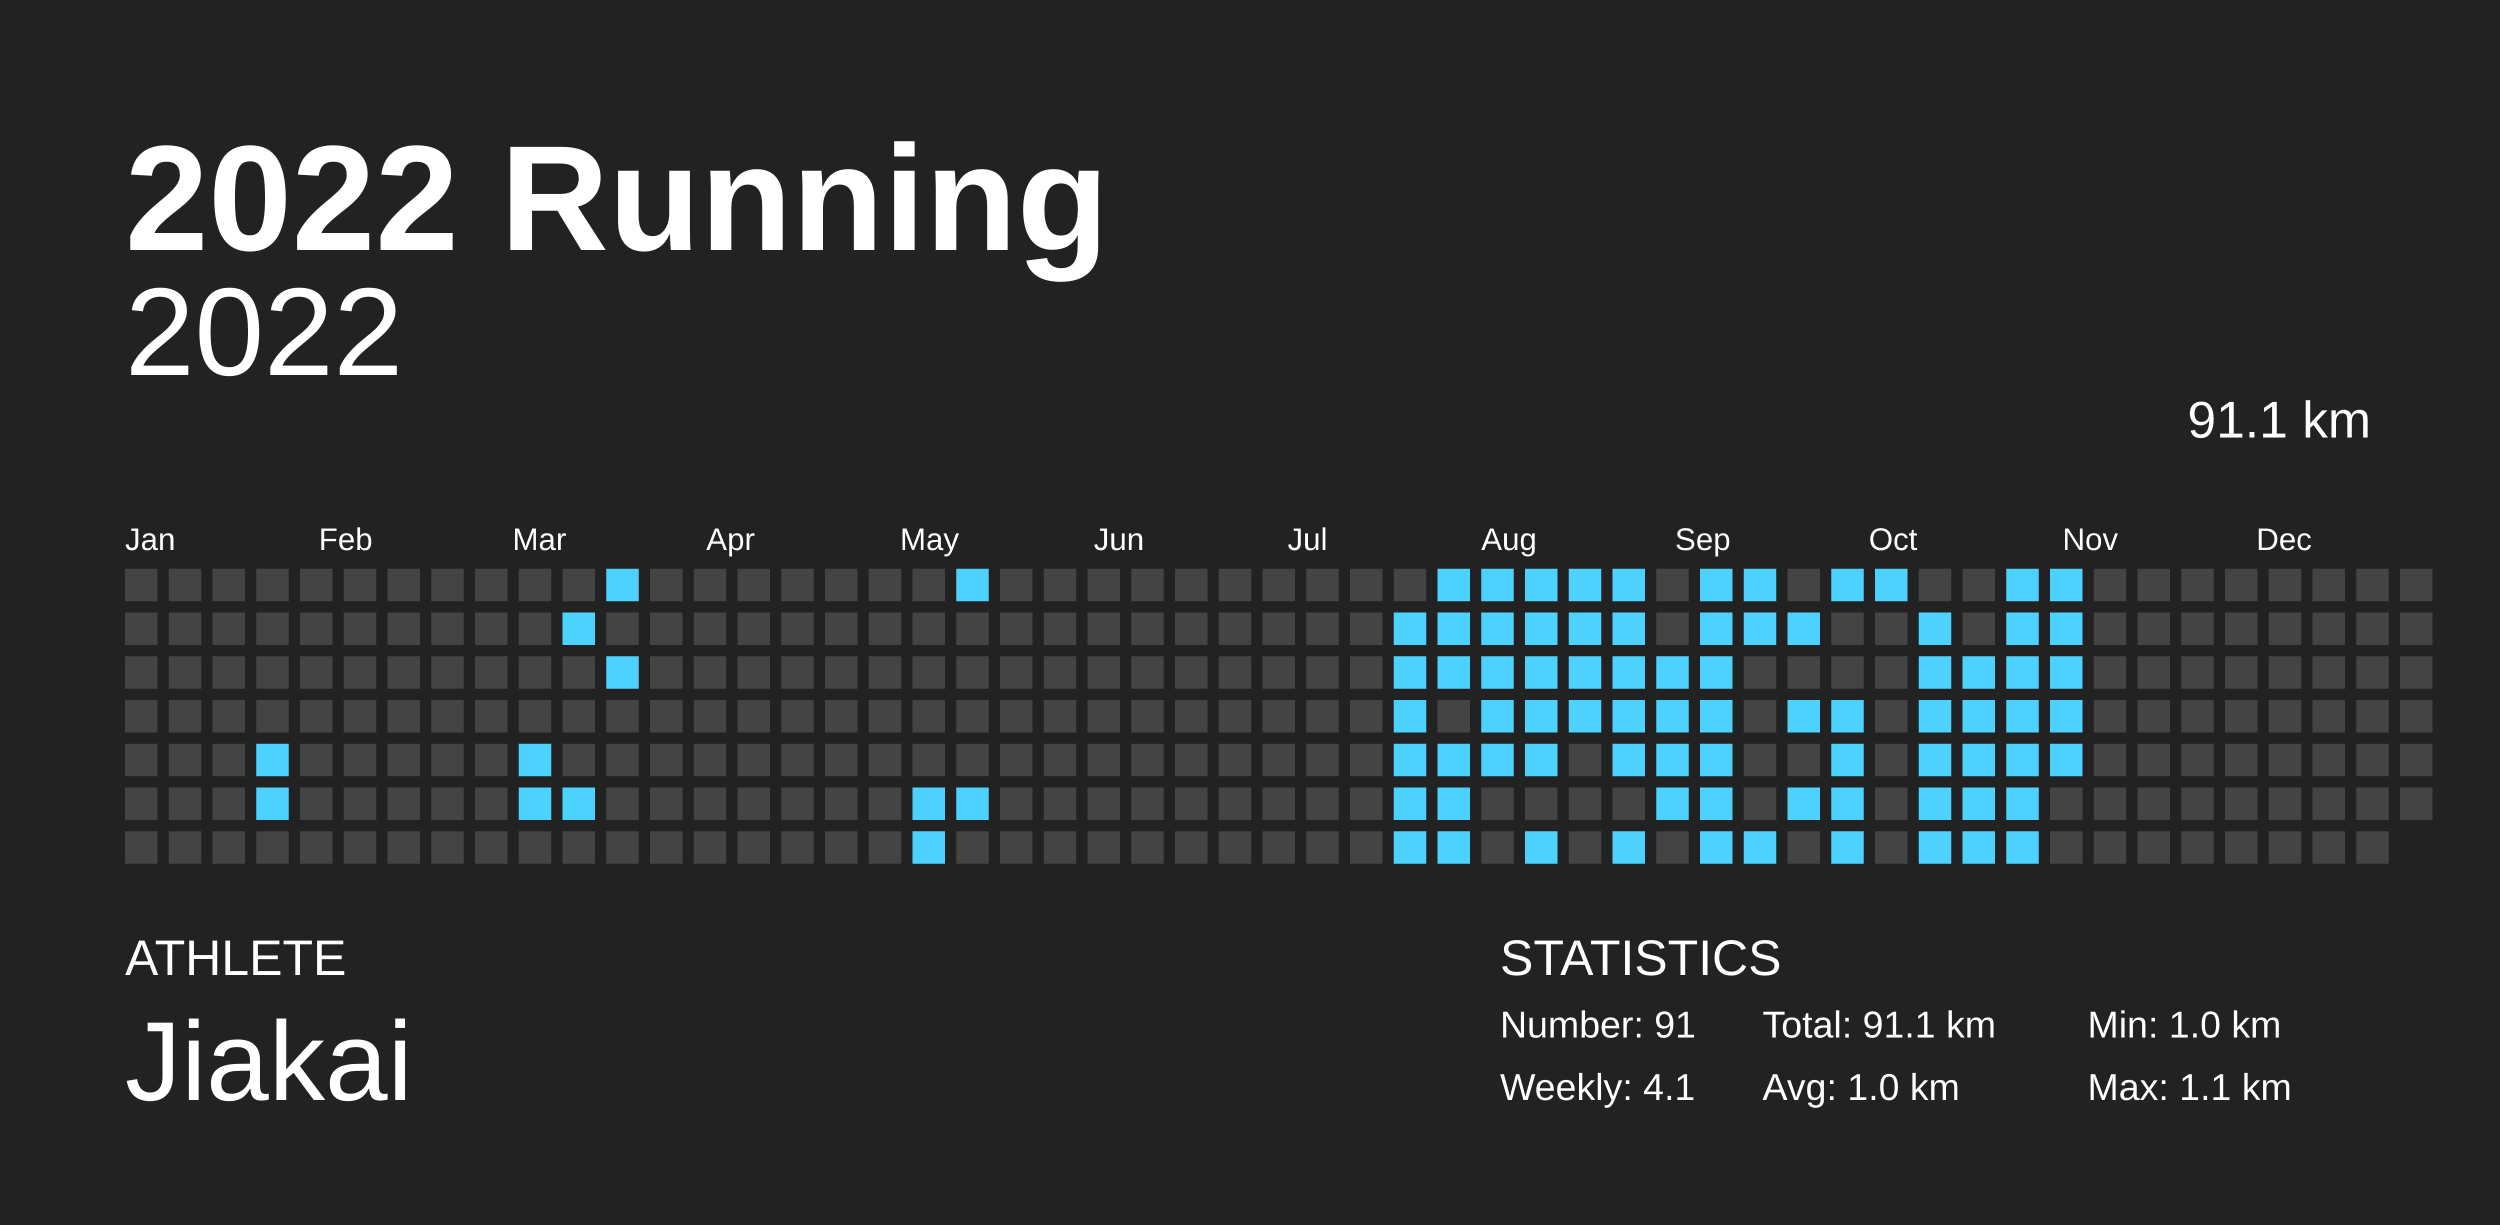
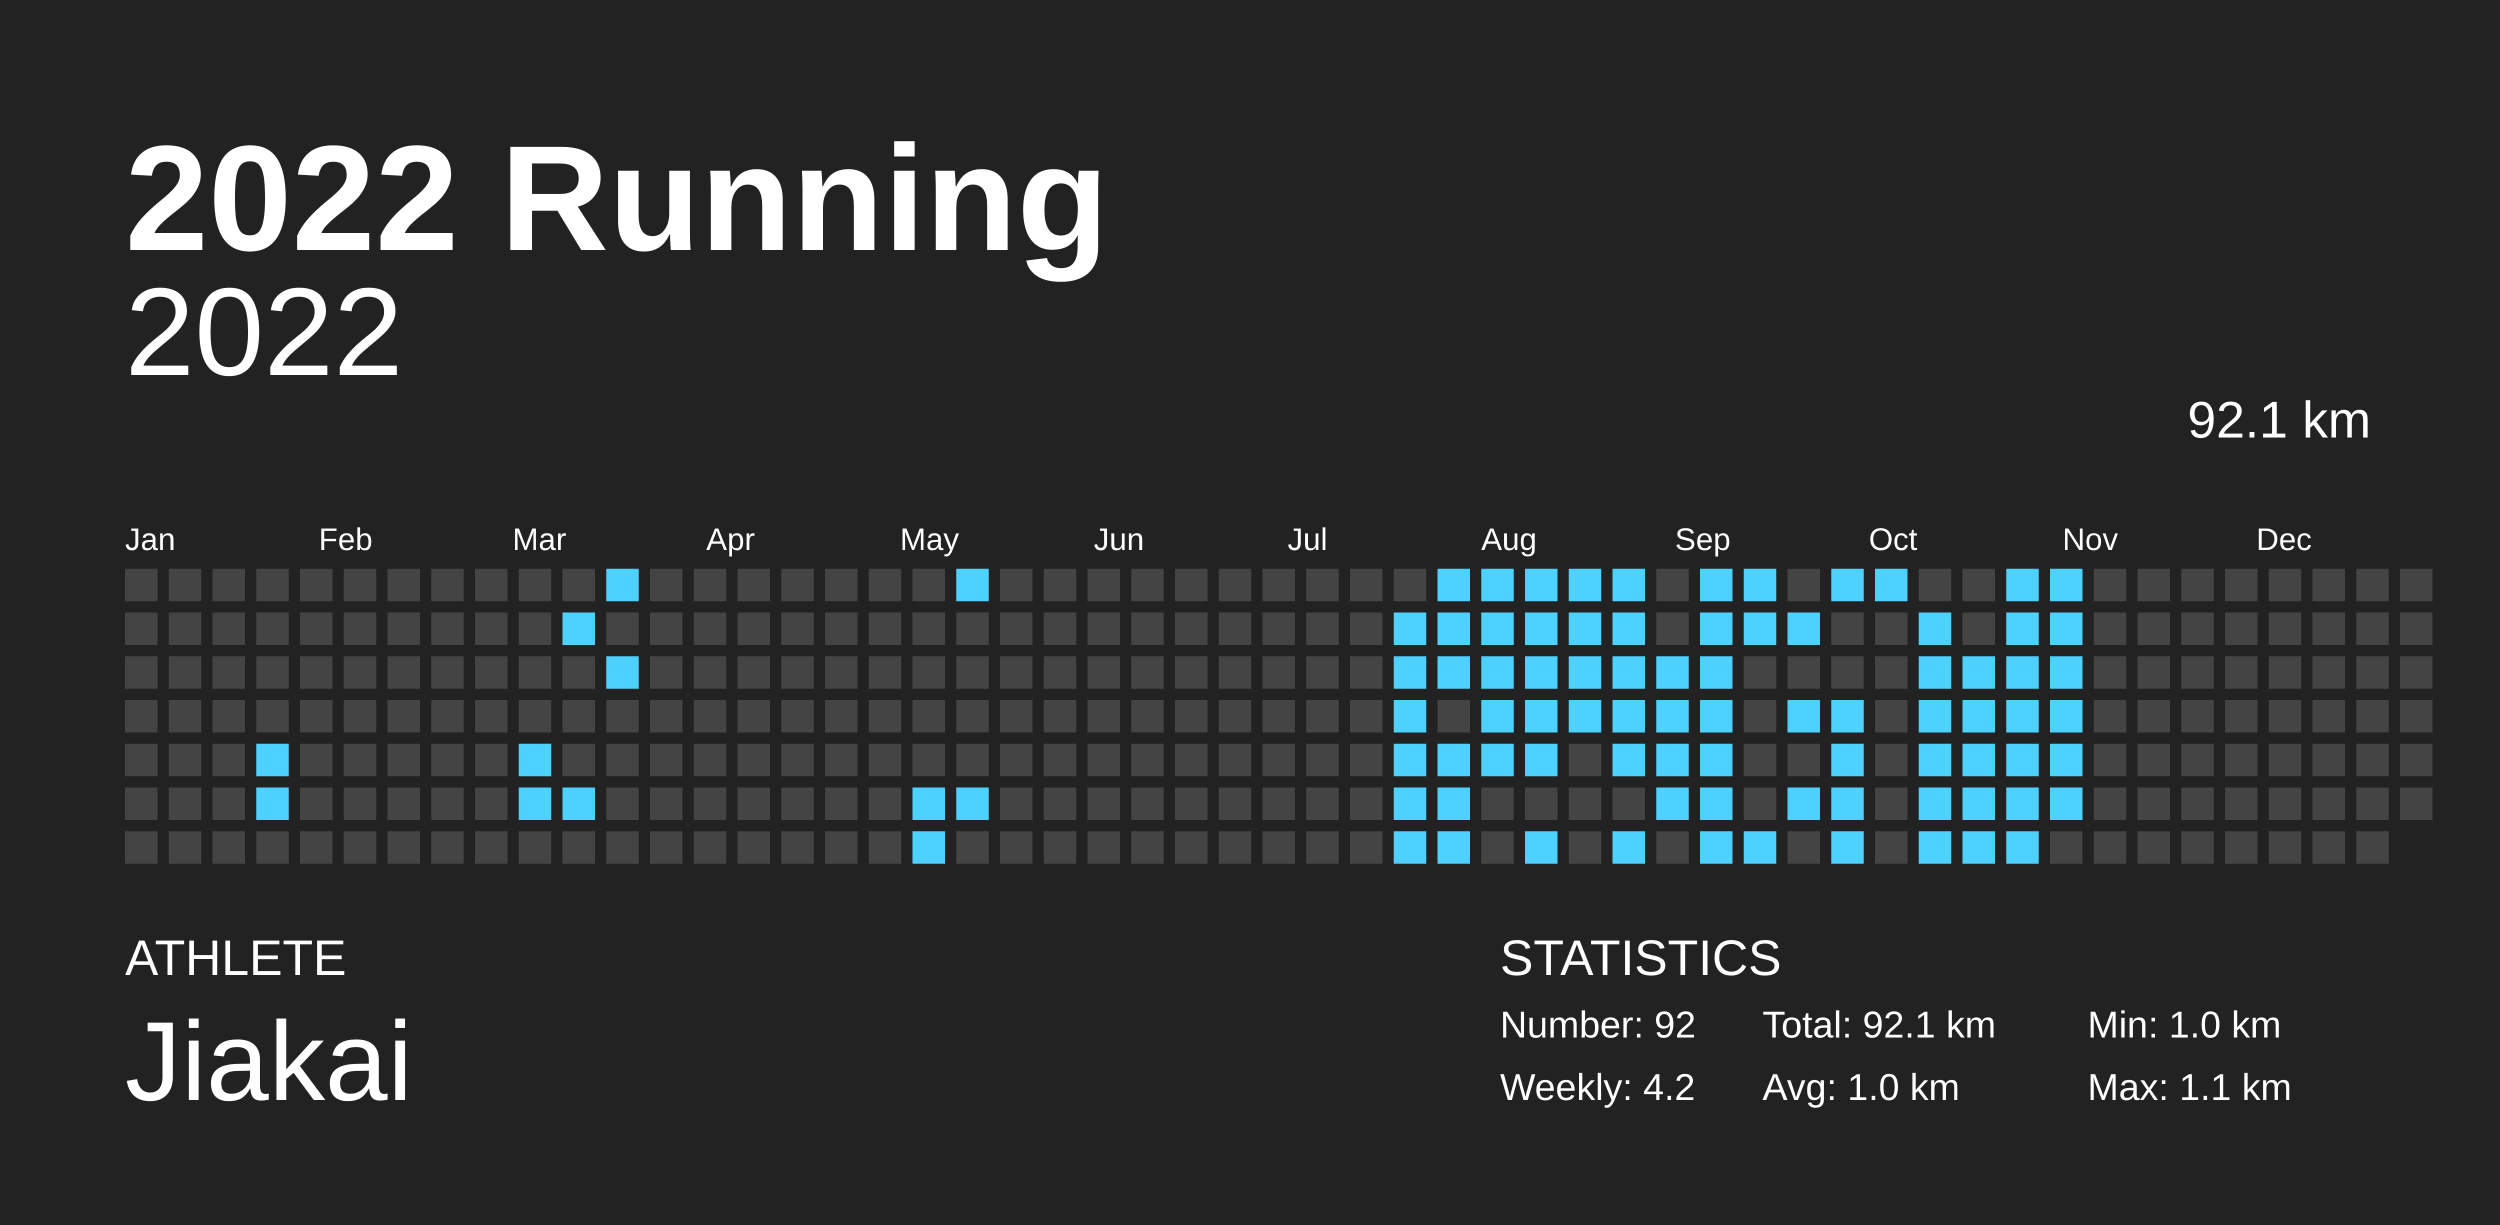
<svg xmlns="http://www.w3.org/2000/svg" baseProfile="full" height="98mm" version="1.1" viewBox="0,0,200,98" width="200mm">
  <defs />
  <rect fill="#222222" height="98" width="200" x="0" y="0" />
  <text fill="#FFFFFF" style="font-size:12px; font-family:Arial; font-weight:bold;" x="10" y="20">2022 Running</text>
  <text fill="#FFFFFF" style="font-size:4px; font-family:Arial" x="10" y="78">ATHLETE</text>
  <text fill="#FFFFFF" style="font-size:9px; font-family:Arial" x="10" y="88">Jiakai</text>
  <text fill="#FFFFFF" style="font-size:4px; font-family:Arial" x="120" y="78">STATISTICS</text>
-   <text fill="#FFFFFF" style="font-size:3px; font-family:Arial" x="120" y="83">Number: 91</text>
-   <text fill="#FFFFFF" style="font-size:3px; font-family:Arial" x="120" y="88">Weekly: 4.1</text>
-   <text fill="#FFFFFF" style="font-size:3px; font-family:Arial" x="141" y="83">Total: 91.1 km</text>
+   <text fill="#FFFFFF" style="font-size:3px; font-family:Arial" x="120" y="83">Number: 92</text>
+   <text fill="#FFFFFF" style="font-size:3px; font-family:Arial" x="120" y="88">Weekly: 4.2</text>
+   <text fill="#FFFFFF" style="font-size:3px; font-family:Arial" x="141" y="83">Total: 92.1 km</text>
  <text fill="#FFFFFF" style="font-size:3px; font-family:Arial" x="141" y="88">Avg: 1.0 km</text>
  <text fill="#FFFFFF" style="font-size:3px; font-family:Arial" x="167" y="83">Min: 1.0 km</text>
  <text fill="#FFFFFF" style="font-size:3px; font-family:Arial" x="167" y="88">Max: 1.1 km</text>
  <text alignment-baseline="hanging" fill="#FFFFFF" style="font-size:10.0px; font-family:Arial;" x="10" y="30">2022</text>
-   <text alignment-baseline="hanging" fill="#FFFFFF" style="font-size:4.125px; font-family:Arial;" x="175" y="35">91.1 km</text>
+   <text alignment-baseline="hanging" fill="#FFFFFF" style="font-size:4.125px; font-family:Arial;" x="175" y="35">92.1 km</text>
  <text fill="#FFFFFF" style="font-size:2.5px; font-family:Arial" x="10.0" y="44">Jan</text>
  <text fill="#FFFFFF" style="font-size:2.5px; font-family:Arial" x="25.5" y="44">Feb</text>
  <text fill="#FFFFFF" style="font-size:2.5px; font-family:Arial" x="41.0" y="44">Mar</text>
  <text fill="#FFFFFF" style="font-size:2.5px; font-family:Arial" x="56.5" y="44">Apr</text>
  <text fill="#FFFFFF" style="font-size:2.5px; font-family:Arial" x="72.0" y="44">May</text>
  <text fill="#FFFFFF" style="font-size:2.5px; font-family:Arial" x="87.5" y="44">Jun</text>
  <text fill="#FFFFFF" style="font-size:2.5px; font-family:Arial" x="103.0" y="44">Jul</text>
  <text fill="#FFFFFF" style="font-size:2.5px; font-family:Arial" x="118.5" y="44">Aug</text>
  <text fill="#FFFFFF" style="font-size:2.5px; font-family:Arial" x="134.0" y="44">Sep</text>
  <text fill="#FFFFFF" style="font-size:2.5px; font-family:Arial" x="149.5" y="44">Oct</text>
  <text fill="#FFFFFF" style="font-size:2.5px; font-family:Arial" x="165.0" y="44">Nov</text>
  <text fill="#FFFFFF" style="font-size:2.5px; font-family:Arial" x="180.5" y="44">Dec</text>
  <rect fill="#444444" height="2.6" width="2.6" x="10.0" y="45.5" />
  <rect fill="#444444" height="2.6" width="2.6" x="10.0" y="49.0" />
  <rect fill="#444444" height="2.6" width="2.6" x="10.0" y="52.5" />
  <rect fill="#444444" height="2.6" width="2.6" x="10.0" y="56.0" />
  <rect fill="#444444" height="2.6" width="2.6" x="10.0" y="59.5" />
  <rect fill="#444444" height="2.6" width="2.6" x="10.0" y="63.0" />
  <rect fill="#444444" height="2.6" width="2.6" x="10.0" y="66.5" />
  <rect fill="#444444" height="2.6" width="2.6" x="13.5" y="45.5" />
  <rect fill="#444444" height="2.6" width="2.6" x="13.5" y="49.0" />
  <rect fill="#444444" height="2.6" width="2.6" x="13.5" y="52.5" />
  <rect fill="#444444" height="2.6" width="2.6" x="13.5" y="56.0" />
  <rect fill="#444444" height="2.6" width="2.6" x="13.5" y="59.5" />
  <rect fill="#444444" height="2.6" width="2.6" x="13.5" y="63.0" />
  <rect fill="#444444" height="2.6" width="2.6" x="13.5" y="66.5" />
  <rect fill="#444444" height="2.6" width="2.6" x="17.0" y="45.5" />
  <rect fill="#444444" height="2.6" width="2.6" x="17.0" y="49.0" />
  <rect fill="#444444" height="2.6" width="2.6" x="17.0" y="52.5" />
  <rect fill="#444444" height="2.6" width="2.6" x="17.0" y="56.0" />
  <rect fill="#444444" height="2.6" width="2.6" x="17.0" y="59.5" />
  <rect fill="#444444" height="2.6" width="2.6" x="17.0" y="63.0" />
  <rect fill="#444444" height="2.6" width="2.6" x="17.0" y="66.5" />
  <rect fill="#444444" height="2.6" width="2.6" x="20.5" y="45.5" />
  <rect fill="#444444" height="2.6" width="2.6" x="20.5" y="49.0" />
  <rect fill="#444444" height="2.6" width="2.6" x="20.5" y="52.5" />
  <rect fill="#444444" height="2.6" width="2.6" x="20.5" y="56.0" />
  <rect fill="#4dd2ff" height="2.6" width="2.6" x="20.5" y="59.5" />
  <rect fill="#4dd2ff" height="2.6" width="2.6" x="20.5" y="63.0" />
  <rect fill="#444444" height="2.6" width="2.6" x="20.5" y="66.5" />
  <rect fill="#444444" height="2.6" width="2.6" x="24.0" y="45.5" />
  <rect fill="#444444" height="2.6" width="2.6" x="24.0" y="49.0" />
  <rect fill="#444444" height="2.6" width="2.6" x="24.0" y="52.5" />
  <rect fill="#444444" height="2.6" width="2.6" x="24.0" y="56.0" />
  <rect fill="#444444" height="2.6" width="2.6" x="24.0" y="59.5" />
  <rect fill="#444444" height="2.6" width="2.6" x="24.0" y="63.0" />
  <rect fill="#444444" height="2.6" width="2.6" x="24.0" y="66.5" />
  <rect fill="#444444" height="2.6" width="2.6" x="27.5" y="45.5" />
  <rect fill="#444444" height="2.6" width="2.6" x="27.5" y="49.0" />
  <rect fill="#444444" height="2.6" width="2.6" x="27.5" y="52.5" />
  <rect fill="#444444" height="2.6" width="2.6" x="27.5" y="56.0" />
  <rect fill="#444444" height="2.6" width="2.6" x="27.5" y="59.5" />
  <rect fill="#444444" height="2.6" width="2.6" x="27.5" y="63.0" />
  <rect fill="#444444" height="2.6" width="2.6" x="27.5" y="66.5" />
  <rect fill="#444444" height="2.6" width="2.6" x="31.0" y="45.5" />
  <rect fill="#444444" height="2.6" width="2.6" x="31.0" y="49.0" />
  <rect fill="#444444" height="2.6" width="2.6" x="31.0" y="52.5" />
  <rect fill="#444444" height="2.6" width="2.6" x="31.0" y="56.0" />
  <rect fill="#444444" height="2.6" width="2.6" x="31.0" y="59.5" />
  <rect fill="#444444" height="2.6" width="2.6" x="31.0" y="63.0" />
  <rect fill="#444444" height="2.6" width="2.6" x="31.0" y="66.5" />
  <rect fill="#444444" height="2.6" width="2.6" x="34.5" y="45.5" />
  <rect fill="#444444" height="2.6" width="2.6" x="34.5" y="49.0" />
  <rect fill="#444444" height="2.6" width="2.6" x="34.5" y="52.5" />
  <rect fill="#444444" height="2.6" width="2.6" x="34.5" y="56.0" />
  <rect fill="#444444" height="2.6" width="2.6" x="34.5" y="59.5" />
  <rect fill="#444444" height="2.6" width="2.6" x="34.5" y="63.0" />
  <rect fill="#444444" height="2.6" width="2.6" x="34.5" y="66.5" />
  <rect fill="#444444" height="2.6" width="2.6" x="38.0" y="45.5" />
  <rect fill="#444444" height="2.6" width="2.6" x="38.0" y="49.0" />
  <rect fill="#444444" height="2.6" width="2.6" x="38.0" y="52.5" />
  <rect fill="#444444" height="2.6" width="2.6" x="38.0" y="56.0" />
  <rect fill="#444444" height="2.6" width="2.6" x="38.0" y="59.5" />
  <rect fill="#444444" height="2.6" width="2.6" x="38.0" y="63.0" />
  <rect fill="#444444" height="2.6" width="2.6" x="38.0" y="66.5" />
  <rect fill="#444444" height="2.6" width="2.6" x="41.5" y="45.5" />
  <rect fill="#444444" height="2.6" width="2.6" x="41.5" y="49.0" />
  <rect fill="#444444" height="2.6" width="2.6" x="41.5" y="52.5" />
  <rect fill="#444444" height="2.6" width="2.6" x="41.5" y="56.0" />
  <rect fill="#4dd2ff" height="2.6" width="2.6" x="41.5" y="59.5" />
  <rect fill="#4dd2ff" height="2.6" width="2.6" x="41.5" y="63.0" />
  <rect fill="#444444" height="2.6" width="2.6" x="41.5" y="66.5" />
  <rect fill="#444444" height="2.6" width="2.6" x="45.0" y="45.5" />
  <rect fill="#4dd2ff" height="2.6" width="2.6" x="45.0" y="49.0" />
  <rect fill="#444444" height="2.6" width="2.6" x="45.0" y="52.5" />
  <rect fill="#444444" height="2.6" width="2.6" x="45.0" y="56.0" />
  <rect fill="#444444" height="2.6" width="2.6" x="45.0" y="59.5" />
  <rect fill="#4dd2ff" height="2.6" width="2.6" x="45.0" y="63.0" />
  <rect fill="#444444" height="2.6" width="2.6" x="45.0" y="66.5" />
  <rect fill="#4dd2ff" height="2.6" width="2.6" x="48.5" y="45.5" />
  <rect fill="#444444" height="2.6" width="2.6" x="48.5" y="49.0" />
  <rect fill="#4dd2ff" height="2.6" width="2.6" x="48.5" y="52.5" />
  <rect fill="#444444" height="2.6" width="2.6" x="48.5" y="56.0" />
  <rect fill="#444444" height="2.6" width="2.6" x="48.5" y="59.5" />
  <rect fill="#444444" height="2.6" width="2.6" x="48.5" y="63.0" />
  <rect fill="#444444" height="2.6" width="2.6" x="48.5" y="66.5" />
  <rect fill="#444444" height="2.6" width="2.6" x="52.0" y="45.5" />
  <rect fill="#444444" height="2.6" width="2.6" x="52.0" y="49.0" />
  <rect fill="#444444" height="2.6" width="2.6" x="52.0" y="52.5" />
  <rect fill="#444444" height="2.6" width="2.6" x="52.0" y="56.0" />
  <rect fill="#444444" height="2.6" width="2.6" x="52.0" y="59.5" />
  <rect fill="#444444" height="2.6" width="2.6" x="52.0" y="63.0" />
  <rect fill="#444444" height="2.6" width="2.6" x="52.0" y="66.5" />
  <rect fill="#444444" height="2.6" width="2.6" x="55.5" y="45.5" />
  <rect fill="#444444" height="2.6" width="2.6" x="55.5" y="49.0" />
  <rect fill="#444444" height="2.6" width="2.6" x="55.5" y="52.5" />
  <rect fill="#444444" height="2.6" width="2.6" x="55.5" y="56.0" />
  <rect fill="#444444" height="2.6" width="2.6" x="55.5" y="59.5" />
  <rect fill="#444444" height="2.6" width="2.6" x="55.5" y="63.0" />
  <rect fill="#444444" height="2.6" width="2.6" x="55.5" y="66.5" />
  <rect fill="#444444" height="2.6" width="2.6" x="59.0" y="45.5" />
  <rect fill="#444444" height="2.6" width="2.6" x="59.0" y="49.0" />
  <rect fill="#444444" height="2.6" width="2.6" x="59.0" y="52.5" />
  <rect fill="#444444" height="2.6" width="2.6" x="59.0" y="56.0" />
  <rect fill="#444444" height="2.6" width="2.6" x="59.0" y="59.5" />
  <rect fill="#444444" height="2.6" width="2.6" x="59.0" y="63.0" />
  <rect fill="#444444" height="2.6" width="2.6" x="59.0" y="66.5" />
  <rect fill="#444444" height="2.6" width="2.6" x="62.5" y="45.5" />
  <rect fill="#444444" height="2.6" width="2.6" x="62.5" y="49.0" />
  <rect fill="#444444" height="2.6" width="2.6" x="62.5" y="52.5" />
  <rect fill="#444444" height="2.6" width="2.6" x="62.5" y="56.0" />
  <rect fill="#444444" height="2.6" width="2.6" x="62.5" y="59.5" />
  <rect fill="#444444" height="2.6" width="2.6" x="62.5" y="63.0" />
  <rect fill="#444444" height="2.6" width="2.6" x="62.5" y="66.5" />
  <rect fill="#444444" height="2.6" width="2.6" x="66.0" y="45.5" />
  <rect fill="#444444" height="2.6" width="2.6" x="66.0" y="49.0" />
  <rect fill="#444444" height="2.6" width="2.6" x="66.0" y="52.5" />
  <rect fill="#444444" height="2.6" width="2.6" x="66.0" y="56.0" />
  <rect fill="#444444" height="2.6" width="2.6" x="66.0" y="59.5" />
  <rect fill="#444444" height="2.6" width="2.6" x="66.0" y="63.0" />
  <rect fill="#444444" height="2.6" width="2.6" x="66.0" y="66.5" />
  <rect fill="#444444" height="2.6" width="2.6" x="69.5" y="45.5" />
  <rect fill="#444444" height="2.6" width="2.6" x="69.5" y="49.0" />
  <rect fill="#444444" height="2.6" width="2.6" x="69.5" y="52.5" />
  <rect fill="#444444" height="2.6" width="2.6" x="69.5" y="56.0" />
  <rect fill="#444444" height="2.6" width="2.6" x="69.5" y="59.5" />
  <rect fill="#444444" height="2.6" width="2.6" x="69.5" y="63.0" />
  <rect fill="#444444" height="2.6" width="2.6" x="69.5" y="66.5" />
  <rect fill="#444444" height="2.6" width="2.6" x="73.0" y="45.5" />
  <rect fill="#444444" height="2.6" width="2.6" x="73.0" y="49.0" />
  <rect fill="#444444" height="2.6" width="2.6" x="73.0" y="52.5" />
  <rect fill="#444444" height="2.6" width="2.6" x="73.0" y="56.0" />
  <rect fill="#444444" height="2.6" width="2.6" x="73.0" y="59.5" />
  <rect fill="#4dd2ff" height="2.6" width="2.6" x="73.0" y="63.0" />
  <rect fill="#4dd2ff" height="2.6" width="2.6" x="73.0" y="66.5" />
  <rect fill="#4dd2ff" height="2.6" width="2.6" x="76.5" y="45.5" />
  <rect fill="#444444" height="2.6" width="2.6" x="76.5" y="49.0" />
  <rect fill="#444444" height="2.6" width="2.6" x="76.5" y="52.5" />
  <rect fill="#444444" height="2.6" width="2.6" x="76.5" y="56.0" />
  <rect fill="#444444" height="2.6" width="2.6" x="76.5" y="59.5" />
  <rect fill="#4dd2ff" height="2.6" width="2.6" x="76.5" y="63.0" />
  <rect fill="#444444" height="2.6" width="2.6" x="76.5" y="66.5" />
  <rect fill="#444444" height="2.6" width="2.6" x="80.0" y="45.5" />
  <rect fill="#444444" height="2.6" width="2.6" x="80.0" y="49.0" />
  <rect fill="#444444" height="2.6" width="2.6" x="80.0" y="52.5" />
  <rect fill="#444444" height="2.6" width="2.6" x="80.0" y="56.0" />
  <rect fill="#444444" height="2.6" width="2.6" x="80.0" y="59.5" />
  <rect fill="#444444" height="2.6" width="2.6" x="80.0" y="63.0" />
  <rect fill="#444444" height="2.6" width="2.6" x="80.0" y="66.5" />
  <rect fill="#444444" height="2.6" width="2.6" x="83.5" y="45.5" />
  <rect fill="#444444" height="2.6" width="2.6" x="83.5" y="49.0" />
  <rect fill="#444444" height="2.6" width="2.6" x="83.5" y="52.5" />
  <rect fill="#444444" height="2.6" width="2.6" x="83.5" y="56.0" />
  <rect fill="#444444" height="2.6" width="2.6" x="83.5" y="59.5" />
  <rect fill="#444444" height="2.6" width="2.6" x="83.5" y="63.0" />
  <rect fill="#444444" height="2.6" width="2.6" x="83.5" y="66.5" />
  <rect fill="#444444" height="2.6" width="2.6" x="87.0" y="45.5" />
  <rect fill="#444444" height="2.6" width="2.6" x="87.0" y="49.0" />
  <rect fill="#444444" height="2.6" width="2.6" x="87.0" y="52.5" />
  <rect fill="#444444" height="2.6" width="2.6" x="87.0" y="56.0" />
  <rect fill="#444444" height="2.6" width="2.6" x="87.0" y="59.5" />
  <rect fill="#444444" height="2.6" width="2.6" x="87.0" y="63.0" />
  <rect fill="#444444" height="2.6" width="2.6" x="87.0" y="66.5" />
  <rect fill="#444444" height="2.6" width="2.6" x="90.5" y="45.5" />
  <rect fill="#444444" height="2.6" width="2.6" x="90.5" y="49.0" />
  <rect fill="#444444" height="2.6" width="2.6" x="90.5" y="52.5" />
  <rect fill="#444444" height="2.6" width="2.6" x="90.5" y="56.0" />
  <rect fill="#444444" height="2.6" width="2.6" x="90.5" y="59.5" />
  <rect fill="#444444" height="2.6" width="2.6" x="90.5" y="63.0" />
  <rect fill="#444444" height="2.6" width="2.6" x="90.5" y="66.5" />
  <rect fill="#444444" height="2.6" width="2.6" x="94.0" y="45.5" />
  <rect fill="#444444" height="2.6" width="2.6" x="94.0" y="49.0" />
  <rect fill="#444444" height="2.6" width="2.6" x="94.0" y="52.5" />
  <rect fill="#444444" height="2.6" width="2.6" x="94.0" y="56.0" />
  <rect fill="#444444" height="2.6" width="2.6" x="94.0" y="59.5" />
  <rect fill="#444444" height="2.6" width="2.6" x="94.0" y="63.0" />
  <rect fill="#444444" height="2.6" width="2.6" x="94.0" y="66.5" />
  <rect fill="#444444" height="2.6" width="2.6" x="97.5" y="45.5" />
  <rect fill="#444444" height="2.6" width="2.6" x="97.5" y="49.0" />
  <rect fill="#444444" height="2.6" width="2.6" x="97.5" y="52.5" />
  <rect fill="#444444" height="2.6" width="2.6" x="97.5" y="56.0" />
  <rect fill="#444444" height="2.6" width="2.6" x="97.5" y="59.5" />
  <rect fill="#444444" height="2.6" width="2.6" x="97.5" y="63.0" />
  <rect fill="#444444" height="2.6" width="2.6" x="97.5" y="66.5" />
  <rect fill="#444444" height="2.6" width="2.6" x="101.0" y="45.5" />
  <rect fill="#444444" height="2.6" width="2.6" x="101.0" y="49.0" />
  <rect fill="#444444" height="2.6" width="2.6" x="101.0" y="52.5" />
  <rect fill="#444444" height="2.6" width="2.6" x="101.0" y="56.0" />
  <rect fill="#444444" height="2.6" width="2.6" x="101.0" y="59.5" />
  <rect fill="#444444" height="2.6" width="2.6" x="101.0" y="63.0" />
  <rect fill="#444444" height="2.6" width="2.6" x="101.0" y="66.5" />
  <rect fill="#444444" height="2.6" width="2.6" x="104.5" y="45.5" />
  <rect fill="#444444" height="2.6" width="2.6" x="104.5" y="49.0" />
  <rect fill="#444444" height="2.6" width="2.6" x="104.5" y="52.5" />
  <rect fill="#444444" height="2.6" width="2.6" x="104.5" y="56.0" />
  <rect fill="#444444" height="2.6" width="2.6" x="104.5" y="59.5" />
  <rect fill="#444444" height="2.6" width="2.6" x="104.5" y="63.0" />
  <rect fill="#444444" height="2.6" width="2.6" x="104.5" y="66.5" />
  <rect fill="#444444" height="2.6" width="2.6" x="108.0" y="45.5" />
  <rect fill="#444444" height="2.6" width="2.6" x="108.0" y="49.0" />
  <rect fill="#444444" height="2.6" width="2.6" x="108.0" y="52.5" />
  <rect fill="#444444" height="2.6" width="2.6" x="108.0" y="56.0" />
  <rect fill="#444444" height="2.6" width="2.6" x="108.0" y="59.5" />
  <rect fill="#444444" height="2.6" width="2.6" x="108.0" y="63.0" />
  <rect fill="#444444" height="2.6" width="2.6" x="108.0" y="66.5" />
  <rect fill="#444444" height="2.6" width="2.6" x="111.5" y="45.5" />
  <rect fill="#4dd2ff" height="2.6" width="2.6" x="111.5" y="49.0" />
  <rect fill="#4dd2ff" height="2.6" width="2.6" x="111.5" y="52.5" />
  <rect fill="#4dd2ff" height="2.6" width="2.6" x="111.5" y="56.0" />
  <rect fill="#4dd2ff" height="2.6" width="2.6" x="111.5" y="59.5" />
  <rect fill="#4dd2ff" height="2.6" width="2.6" x="111.5" y="63.0" />
  <rect fill="#4dd2ff" height="2.6" width="2.6" x="111.5" y="66.5" />
  <rect fill="#4dd2ff" height="2.6" width="2.6" x="115.0" y="45.5" />
  <rect fill="#4dd2ff" height="2.6" width="2.6" x="115.0" y="49.0" />
  <rect fill="#4dd2ff" height="2.6" width="2.6" x="115.0" y="52.5" />
  <rect fill="#444444" height="2.6" width="2.6" x="115.0" y="56.0" />
  <rect fill="#4dd2ff" height="2.6" width="2.6" x="115.0" y="59.5" />
  <rect fill="#4dd2ff" height="2.6" width="2.6" x="115.0" y="63.0" />
  <rect fill="#4dd2ff" height="2.6" width="2.6" x="115.0" y="66.5" />
  <rect fill="#4dd2ff" height="2.6" width="2.6" x="118.5" y="45.5" />
  <rect fill="#4dd2ff" height="2.6" width="2.6" x="118.5" y="49.0" />
  <rect fill="#4dd2ff" height="2.6" width="2.6" x="118.5" y="52.5" />
  <rect fill="#4dd2ff" height="2.6" width="2.6" x="118.5" y="56.0" />
  <rect fill="#4dd2ff" height="2.6" width="2.6" x="118.5" y="59.5" />
  <rect fill="#444444" height="2.6" width="2.6" x="118.5" y="63.0" />
  <rect fill="#444444" height="2.6" width="2.6" x="118.5" y="66.5" />
  <rect fill="#4dd2ff" height="2.6" width="2.6" x="122.0" y="45.5" />
  <rect fill="#4dd2ff" height="2.6" width="2.6" x="122.0" y="49.0" />
  <rect fill="#4dd2ff" height="2.6" width="2.6" x="122.0" y="52.5" />
  <rect fill="#4dd2ff" height="2.6" width="2.6" x="122.0" y="56.0" />
  <rect fill="#4dd2ff" height="2.6" width="2.6" x="122.0" y="59.5" />
  <rect fill="#444444" height="2.6" width="2.6" x="122.0" y="63.0" />
  <rect fill="#4dd2ff" height="2.6" width="2.6" x="122.0" y="66.5" />
  <rect fill="#4dd2ff" height="2.6" width="2.6" x="125.5" y="45.5" />
  <rect fill="#4dd2ff" height="2.6" width="2.6" x="125.5" y="49.0" />
  <rect fill="#4dd2ff" height="2.6" width="2.6" x="125.5" y="52.5" />
  <rect fill="#4dd2ff" height="2.6" width="2.6" x="125.5" y="56.0" />
  <rect fill="#444444" height="2.6" width="2.6" x="125.5" y="59.5" />
  <rect fill="#444444" height="2.6" width="2.6" x="125.5" y="63.0" />
  <rect fill="#444444" height="2.6" width="2.6" x="125.5" y="66.5" />
  <rect fill="#4dd2ff" height="2.6" width="2.6" x="129.0" y="45.5" />
  <rect fill="#4dd2ff" height="2.6" width="2.6" x="129.0" y="49.0" />
  <rect fill="#4dd2ff" height="2.6" width="2.6" x="129.0" y="52.5" />
  <rect fill="#4dd2ff" height="2.6" width="2.6" x="129.0" y="56.0" />
  <rect fill="#4dd2ff" height="2.6" width="2.6" x="129.0" y="59.5" />
  <rect fill="#444444" height="2.6" width="2.6" x="129.0" y="63.0" />
  <rect fill="#4dd2ff" height="2.6" width="2.6" x="129.0" y="66.5" />
  <rect fill="#444444" height="2.6" width="2.6" x="132.5" y="45.5" />
  <rect fill="#444444" height="2.6" width="2.6" x="132.5" y="49.0" />
  <rect fill="#4dd2ff" height="2.6" width="2.6" x="132.5" y="52.5" />
  <rect fill="#4dd2ff" height="2.6" width="2.6" x="132.5" y="56.0" />
  <rect fill="#4dd2ff" height="2.6" width="2.6" x="132.5" y="59.5" />
  <rect fill="#4dd2ff" height="2.6" width="2.6" x="132.5" y="63.0" />
  <rect fill="#444444" height="2.6" width="2.6" x="132.5" y="66.5" />
  <rect fill="#4dd2ff" height="2.6" width="2.6" x="136.0" y="45.5" />
  <rect fill="#4dd2ff" height="2.6" width="2.6" x="136.0" y="49.0" />
  <rect fill="#4dd2ff" height="2.6" width="2.6" x="136.0" y="52.5" />
  <rect fill="#4dd2ff" height="2.6" width="2.6" x="136.0" y="56.0" />
  <rect fill="#4dd2ff" height="2.6" width="2.6" x="136.0" y="59.5" />
  <rect fill="#4dd2ff" height="2.6" width="2.6" x="136.0" y="63.0" />
  <rect fill="#4dd2ff" height="2.6" width="2.6" x="136.0" y="66.5" />
  <rect fill="#4dd2ff" height="2.6" width="2.6" x="139.5" y="45.5" />
  <rect fill="#4dd2ff" height="2.6" width="2.6" x="139.5" y="49.0" />
  <rect fill="#444444" height="2.6" width="2.6" x="139.5" y="52.5" />
  <rect fill="#444444" height="2.6" width="2.6" x="139.5" y="56.0" />
  <rect fill="#444444" height="2.6" width="2.6" x="139.5" y="59.5" />
  <rect fill="#444444" height="2.6" width="2.6" x="139.5" y="63.0" />
  <rect fill="#4dd2ff" height="2.6" width="2.6" x="139.5" y="66.5" />
  <rect fill="#444444" height="2.6" width="2.6" x="143.0" y="45.5" />
  <rect fill="#4dd2ff" height="2.6" width="2.6" x="143.0" y="49.0" />
  <rect fill="#444444" height="2.6" width="2.6" x="143.0" y="52.5" />
  <rect fill="#4dd2ff" height="2.6" width="2.6" x="143.0" y="56.0" />
  <rect fill="#444444" height="2.6" width="2.6" x="143.0" y="59.5" />
  <rect fill="#4dd2ff" height="2.6" width="2.6" x="143.0" y="63.0" />
  <rect fill="#444444" height="2.6" width="2.6" x="143.0" y="66.5" />
  <rect fill="#4dd2ff" height="2.6" width="2.6" x="146.5" y="45.5" />
  <rect fill="#444444" height="2.6" width="2.6" x="146.5" y="49.0" />
  <rect fill="#444444" height="2.6" width="2.6" x="146.5" y="52.5" />
  <rect fill="#4dd2ff" height="2.6" width="2.6" x="146.5" y="56.0" />
  <rect fill="#4dd2ff" height="2.6" width="2.6" x="146.5" y="59.5" />
  <rect fill="#4dd2ff" height="2.6" width="2.6" x="146.5" y="63.0" />
  <rect fill="#4dd2ff" height="2.6" width="2.6" x="146.5" y="66.5" />
  <rect fill="#4dd2ff" height="2.6" width="2.6" x="150.0" y="45.5" />
  <rect fill="#444444" height="2.6" width="2.6" x="150.0" y="49.0" />
  <rect fill="#444444" height="2.6" width="2.6" x="150.0" y="52.5" />
  <rect fill="#444444" height="2.6" width="2.6" x="150.0" y="56.0" />
  <rect fill="#444444" height="2.6" width="2.6" x="150.0" y="59.5" />
  <rect fill="#444444" height="2.6" width="2.6" x="150.0" y="63.0" />
  <rect fill="#444444" height="2.6" width="2.6" x="150.0" y="66.5" />
  <rect fill="#444444" height="2.6" width="2.6" x="153.5" y="45.5" />
  <rect fill="#4dd2ff" height="2.6" width="2.6" x="153.5" y="49.0" />
  <rect fill="#4dd2ff" height="2.6" width="2.6" x="153.5" y="52.5" />
  <rect fill="#4dd2ff" height="2.6" width="2.6" x="153.5" y="56.0" />
  <rect fill="#4dd2ff" height="2.6" width="2.6" x="153.5" y="59.5" />
  <rect fill="#4dd2ff" height="2.6" width="2.6" x="153.5" y="63.0" />
  <rect fill="#4dd2ff" height="2.6" width="2.6" x="153.5" y="66.5" />
  <rect fill="#444444" height="2.6" width="2.6" x="157.0" y="45.5" />
  <rect fill="#444444" height="2.6" width="2.6" x="157.0" y="49.0" />
  <rect fill="#4dd2ff" height="2.6" width="2.6" x="157.0" y="52.5" />
  <rect fill="#4dd2ff" height="2.6" width="2.6" x="157.0" y="56.0" />
  <rect fill="#4dd2ff" height="2.6" width="2.6" x="157.0" y="59.5" />
  <rect fill="#4dd2ff" height="2.6" width="2.6" x="157.0" y="63.0" />
  <rect fill="#4dd2ff" height="2.6" width="2.6" x="157.0" y="66.5" />
  <rect fill="#4dd2ff" height="2.6" width="2.6" x="160.5" y="45.5" />
  <rect fill="#4dd2ff" height="2.6" width="2.6" x="160.5" y="49.0" />
  <rect fill="#4dd2ff" height="2.6" width="2.6" x="160.5" y="52.5" />
  <rect fill="#4dd2ff" height="2.6" width="2.6" x="160.5" y="56.0" />
  <rect fill="#4dd2ff" height="2.6" width="2.6" x="160.5" y="59.5" />
  <rect fill="#4dd2ff" height="2.6" width="2.6" x="160.5" y="63.0" />
  <rect fill="#4dd2ff" height="2.6" width="2.6" x="160.5" y="66.5" />
  <rect fill="#4dd2ff" height="2.6" width="2.6" x="164.0" y="45.5" />
  <rect fill="#4dd2ff" height="2.6" width="2.6" x="164.0" y="49.0" />
  <rect fill="#4dd2ff" height="2.6" width="2.6" x="164.0" y="52.5" />
  <rect fill="#4dd2ff" height="2.6" width="2.6" x="164.0" y="56.0" />
  <rect fill="#4dd2ff" height="2.6" width="2.6" x="164.0" y="59.5" />
-   <rect fill="#444444" height="2.6" width="2.6" x="164.0" y="63.0" />
+   <rect fill="#4dd2ff" height="2.6" width="2.6" x="164.0" y="63.0" />
  <rect fill="#444444" height="2.6" width="2.6" x="164.0" y="66.5" />
  <rect fill="#444444" height="2.6" width="2.6" x="167.5" y="45.5" />
  <rect fill="#444444" height="2.6" width="2.6" x="167.5" y="49.0" />
  <rect fill="#444444" height="2.6" width="2.6" x="167.5" y="52.5" />
  <rect fill="#444444" height="2.6" width="2.6" x="167.5" y="56.0" />
  <rect fill="#444444" height="2.6" width="2.6" x="167.5" y="59.5" />
  <rect fill="#444444" height="2.6" width="2.6" x="167.5" y="63.0" />
  <rect fill="#444444" height="2.6" width="2.6" x="167.5" y="66.5" />
  <rect fill="#444444" height="2.6" width="2.6" x="171.0" y="45.5" />
  <rect fill="#444444" height="2.6" width="2.6" x="171.0" y="49.0" />
  <rect fill="#444444" height="2.6" width="2.6" x="171.0" y="52.5" />
  <rect fill="#444444" height="2.6" width="2.6" x="171.0" y="56.0" />
  <rect fill="#444444" height="2.6" width="2.6" x="171.0" y="59.5" />
  <rect fill="#444444" height="2.6" width="2.6" x="171.0" y="63.0" />
  <rect fill="#444444" height="2.6" width="2.6" x="171.0" y="66.5" />
  <rect fill="#444444" height="2.6" width="2.6" x="174.5" y="45.5" />
  <rect fill="#444444" height="2.6" width="2.6" x="174.5" y="49.0" />
  <rect fill="#444444" height="2.6" width="2.6" x="174.5" y="52.5" />
  <rect fill="#444444" height="2.6" width="2.6" x="174.5" y="56.0" />
  <rect fill="#444444" height="2.6" width="2.6" x="174.5" y="59.5" />
  <rect fill="#444444" height="2.6" width="2.6" x="174.5" y="63.0" />
  <rect fill="#444444" height="2.6" width="2.6" x="174.5" y="66.5" />
  <rect fill="#444444" height="2.6" width="2.6" x="178.0" y="45.5" />
  <rect fill="#444444" height="2.6" width="2.6" x="178.0" y="49.0" />
  <rect fill="#444444" height="2.6" width="2.6" x="178.0" y="52.5" />
  <rect fill="#444444" height="2.6" width="2.6" x="178.0" y="56.0" />
  <rect fill="#444444" height="2.6" width="2.6" x="178.0" y="59.5" />
  <rect fill="#444444" height="2.6" width="2.6" x="178.0" y="63.0" />
  <rect fill="#444444" height="2.6" width="2.6" x="178.0" y="66.5" />
  <rect fill="#444444" height="2.6" width="2.6" x="181.5" y="45.5" />
  <rect fill="#444444" height="2.6" width="2.6" x="181.5" y="49.0" />
  <rect fill="#444444" height="2.6" width="2.6" x="181.5" y="52.5" />
  <rect fill="#444444" height="2.6" width="2.6" x="181.5" y="56.0" />
  <rect fill="#444444" height="2.6" width="2.6" x="181.5" y="59.5" />
  <rect fill="#444444" height="2.6" width="2.6" x="181.5" y="63.0" />
  <rect fill="#444444" height="2.6" width="2.6" x="181.5" y="66.5" />
  <rect fill="#444444" height="2.6" width="2.6" x="185.0" y="45.5" />
  <rect fill="#444444" height="2.6" width="2.6" x="185.0" y="49.0" />
  <rect fill="#444444" height="2.6" width="2.6" x="185.0" y="52.5" />
  <rect fill="#444444" height="2.6" width="2.6" x="185.0" y="56.0" />
  <rect fill="#444444" height="2.6" width="2.6" x="185.0" y="59.5" />
  <rect fill="#444444" height="2.6" width="2.6" x="185.0" y="63.0" />
  <rect fill="#444444" height="2.6" width="2.6" x="185.0" y="66.5" />
  <rect fill="#444444" height="2.6" width="2.6" x="188.5" y="45.5" />
  <rect fill="#444444" height="2.6" width="2.6" x="188.5" y="49.0" />
  <rect fill="#444444" height="2.6" width="2.6" x="188.5" y="52.5" />
  <rect fill="#444444" height="2.6" width="2.6" x="188.5" y="56.0" />
  <rect fill="#444444" height="2.6" width="2.6" x="188.5" y="59.5" />
  <rect fill="#444444" height="2.6" width="2.6" x="188.5" y="63.0" />
  <rect fill="#444444" height="2.6" width="2.6" x="188.5" y="66.5" />
  <rect fill="#444444" height="2.6" width="2.6" x="192.0" y="45.5" />
  <rect fill="#444444" height="2.6" width="2.6" x="192.0" y="49.0" />
  <rect fill="#444444" height="2.6" width="2.6" x="192.0" y="52.5" />
  <rect fill="#444444" height="2.6" width="2.6" x="192.0" y="56.0" />
  <rect fill="#444444" height="2.6" width="2.6" x="192.0" y="59.5" />
  <rect fill="#444444" height="2.6" width="2.6" x="192.0" y="63.0" />
</svg>
